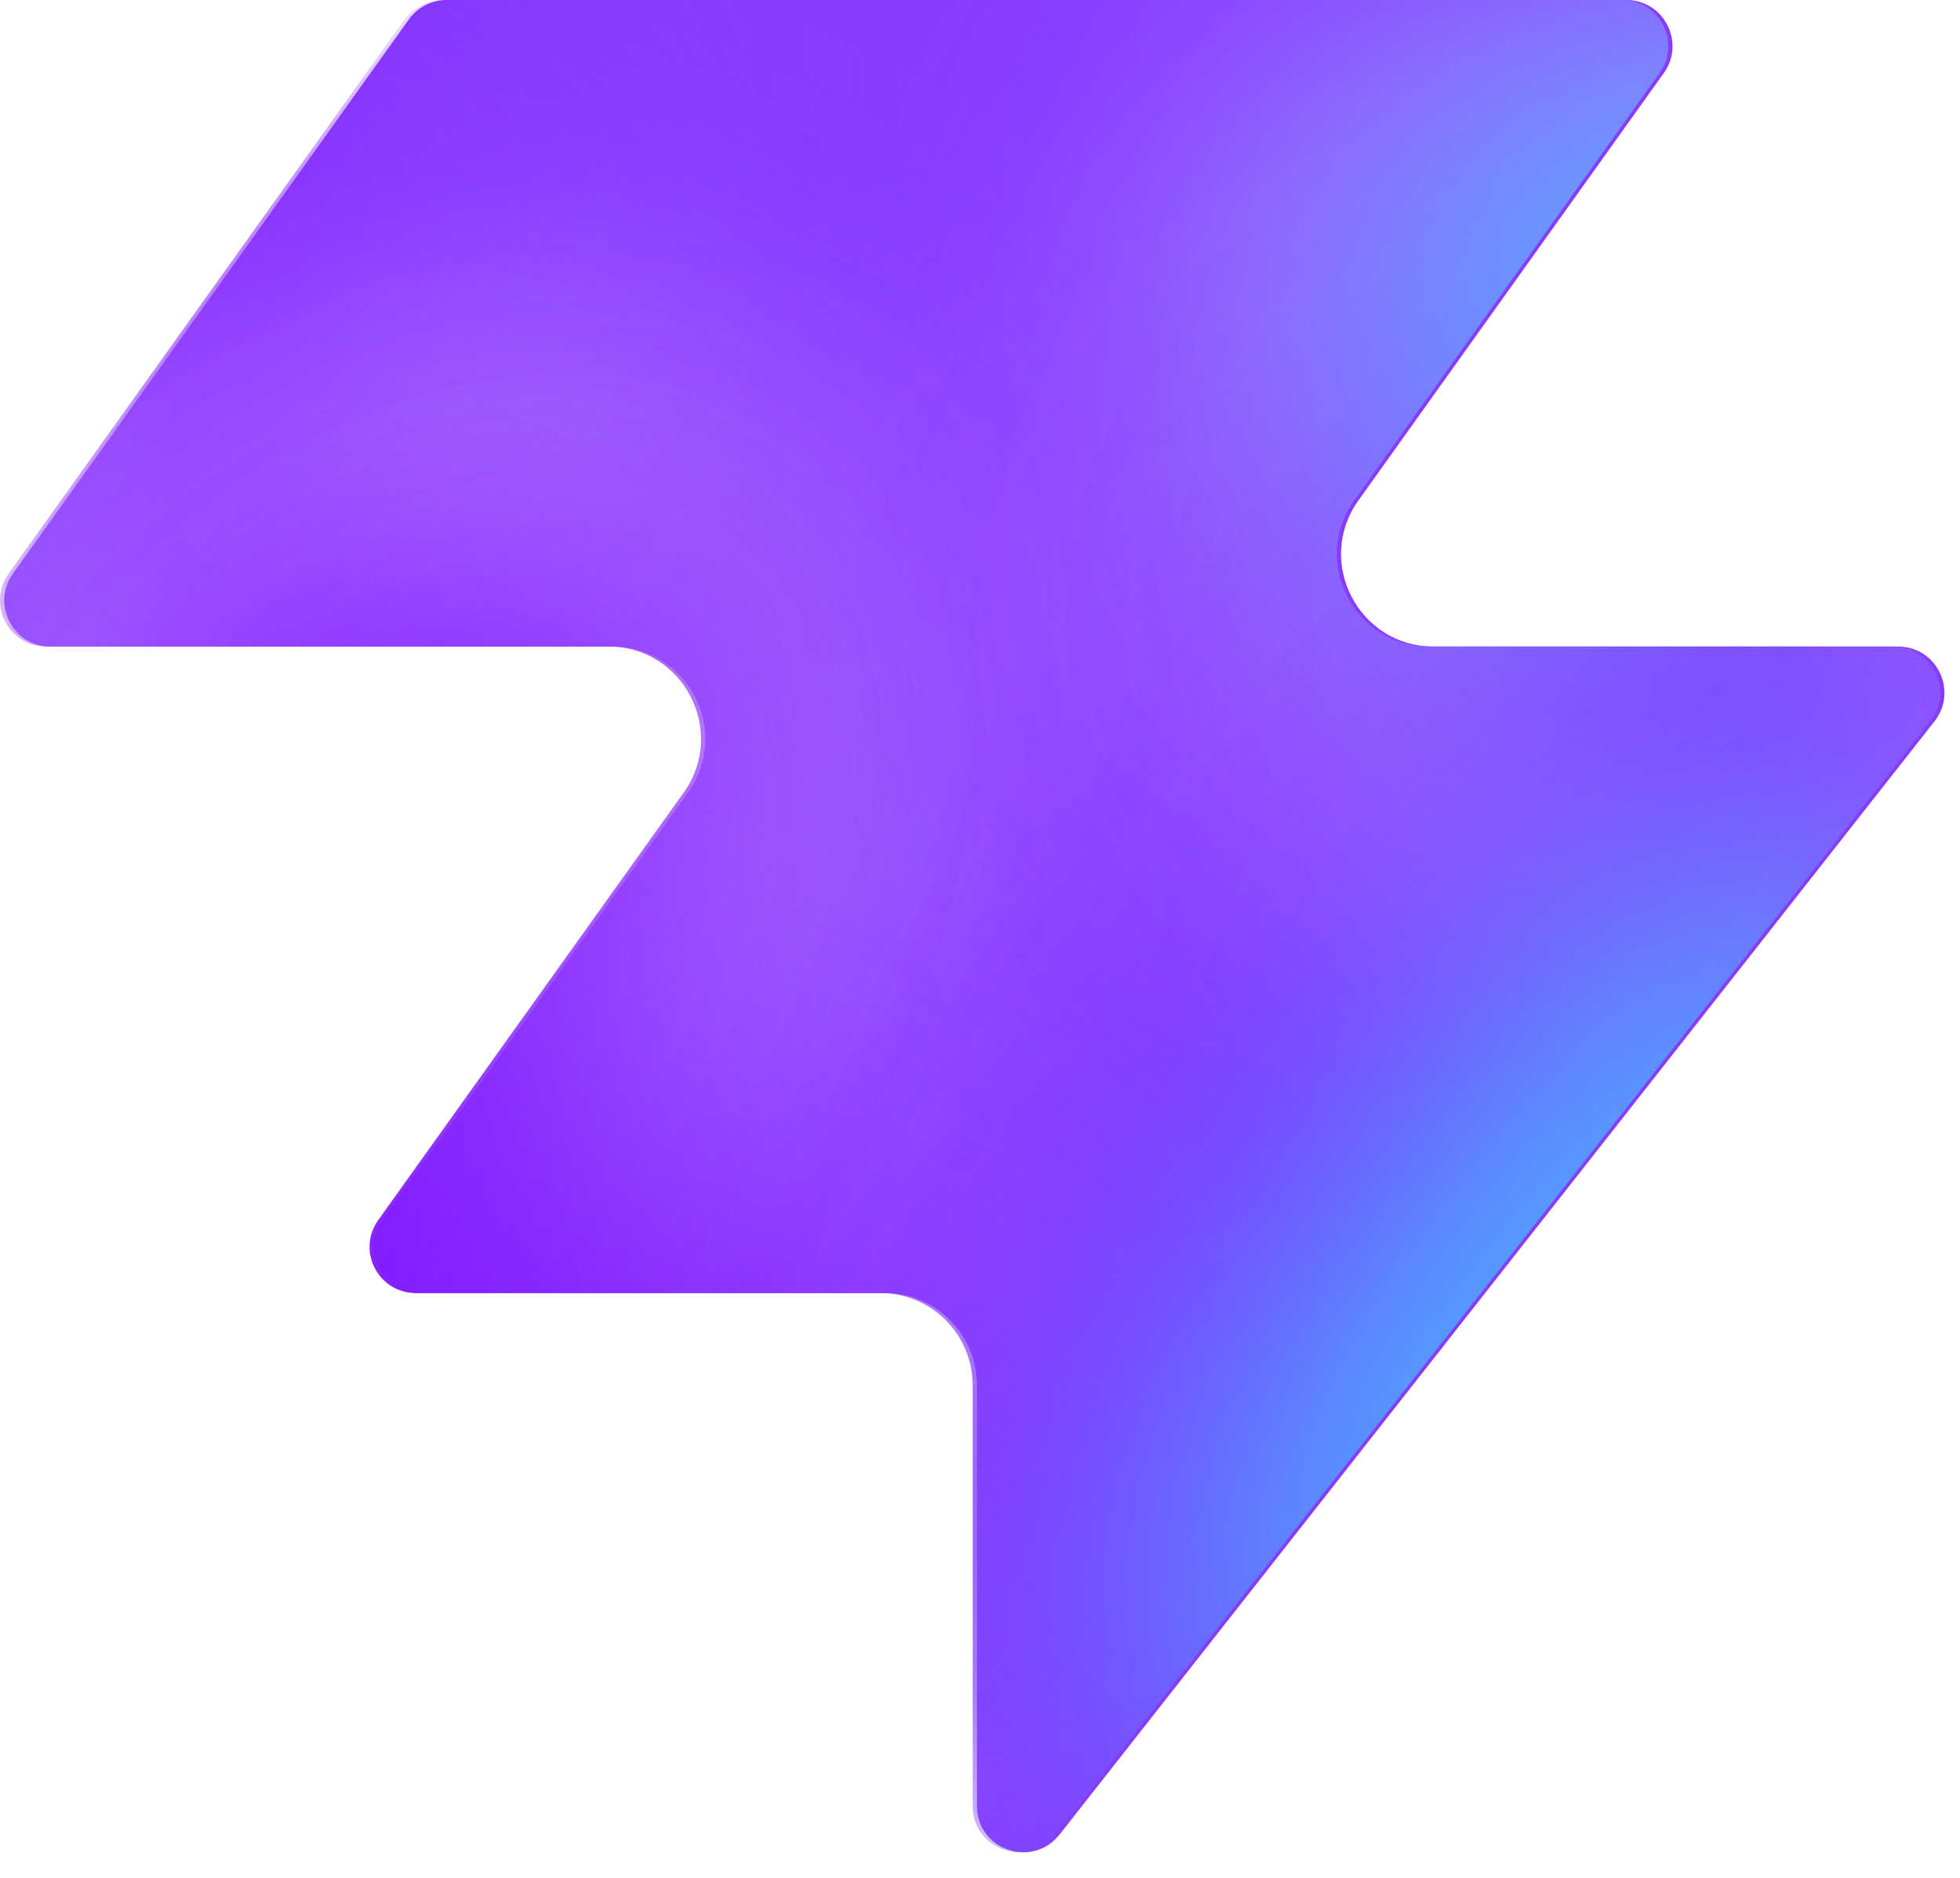
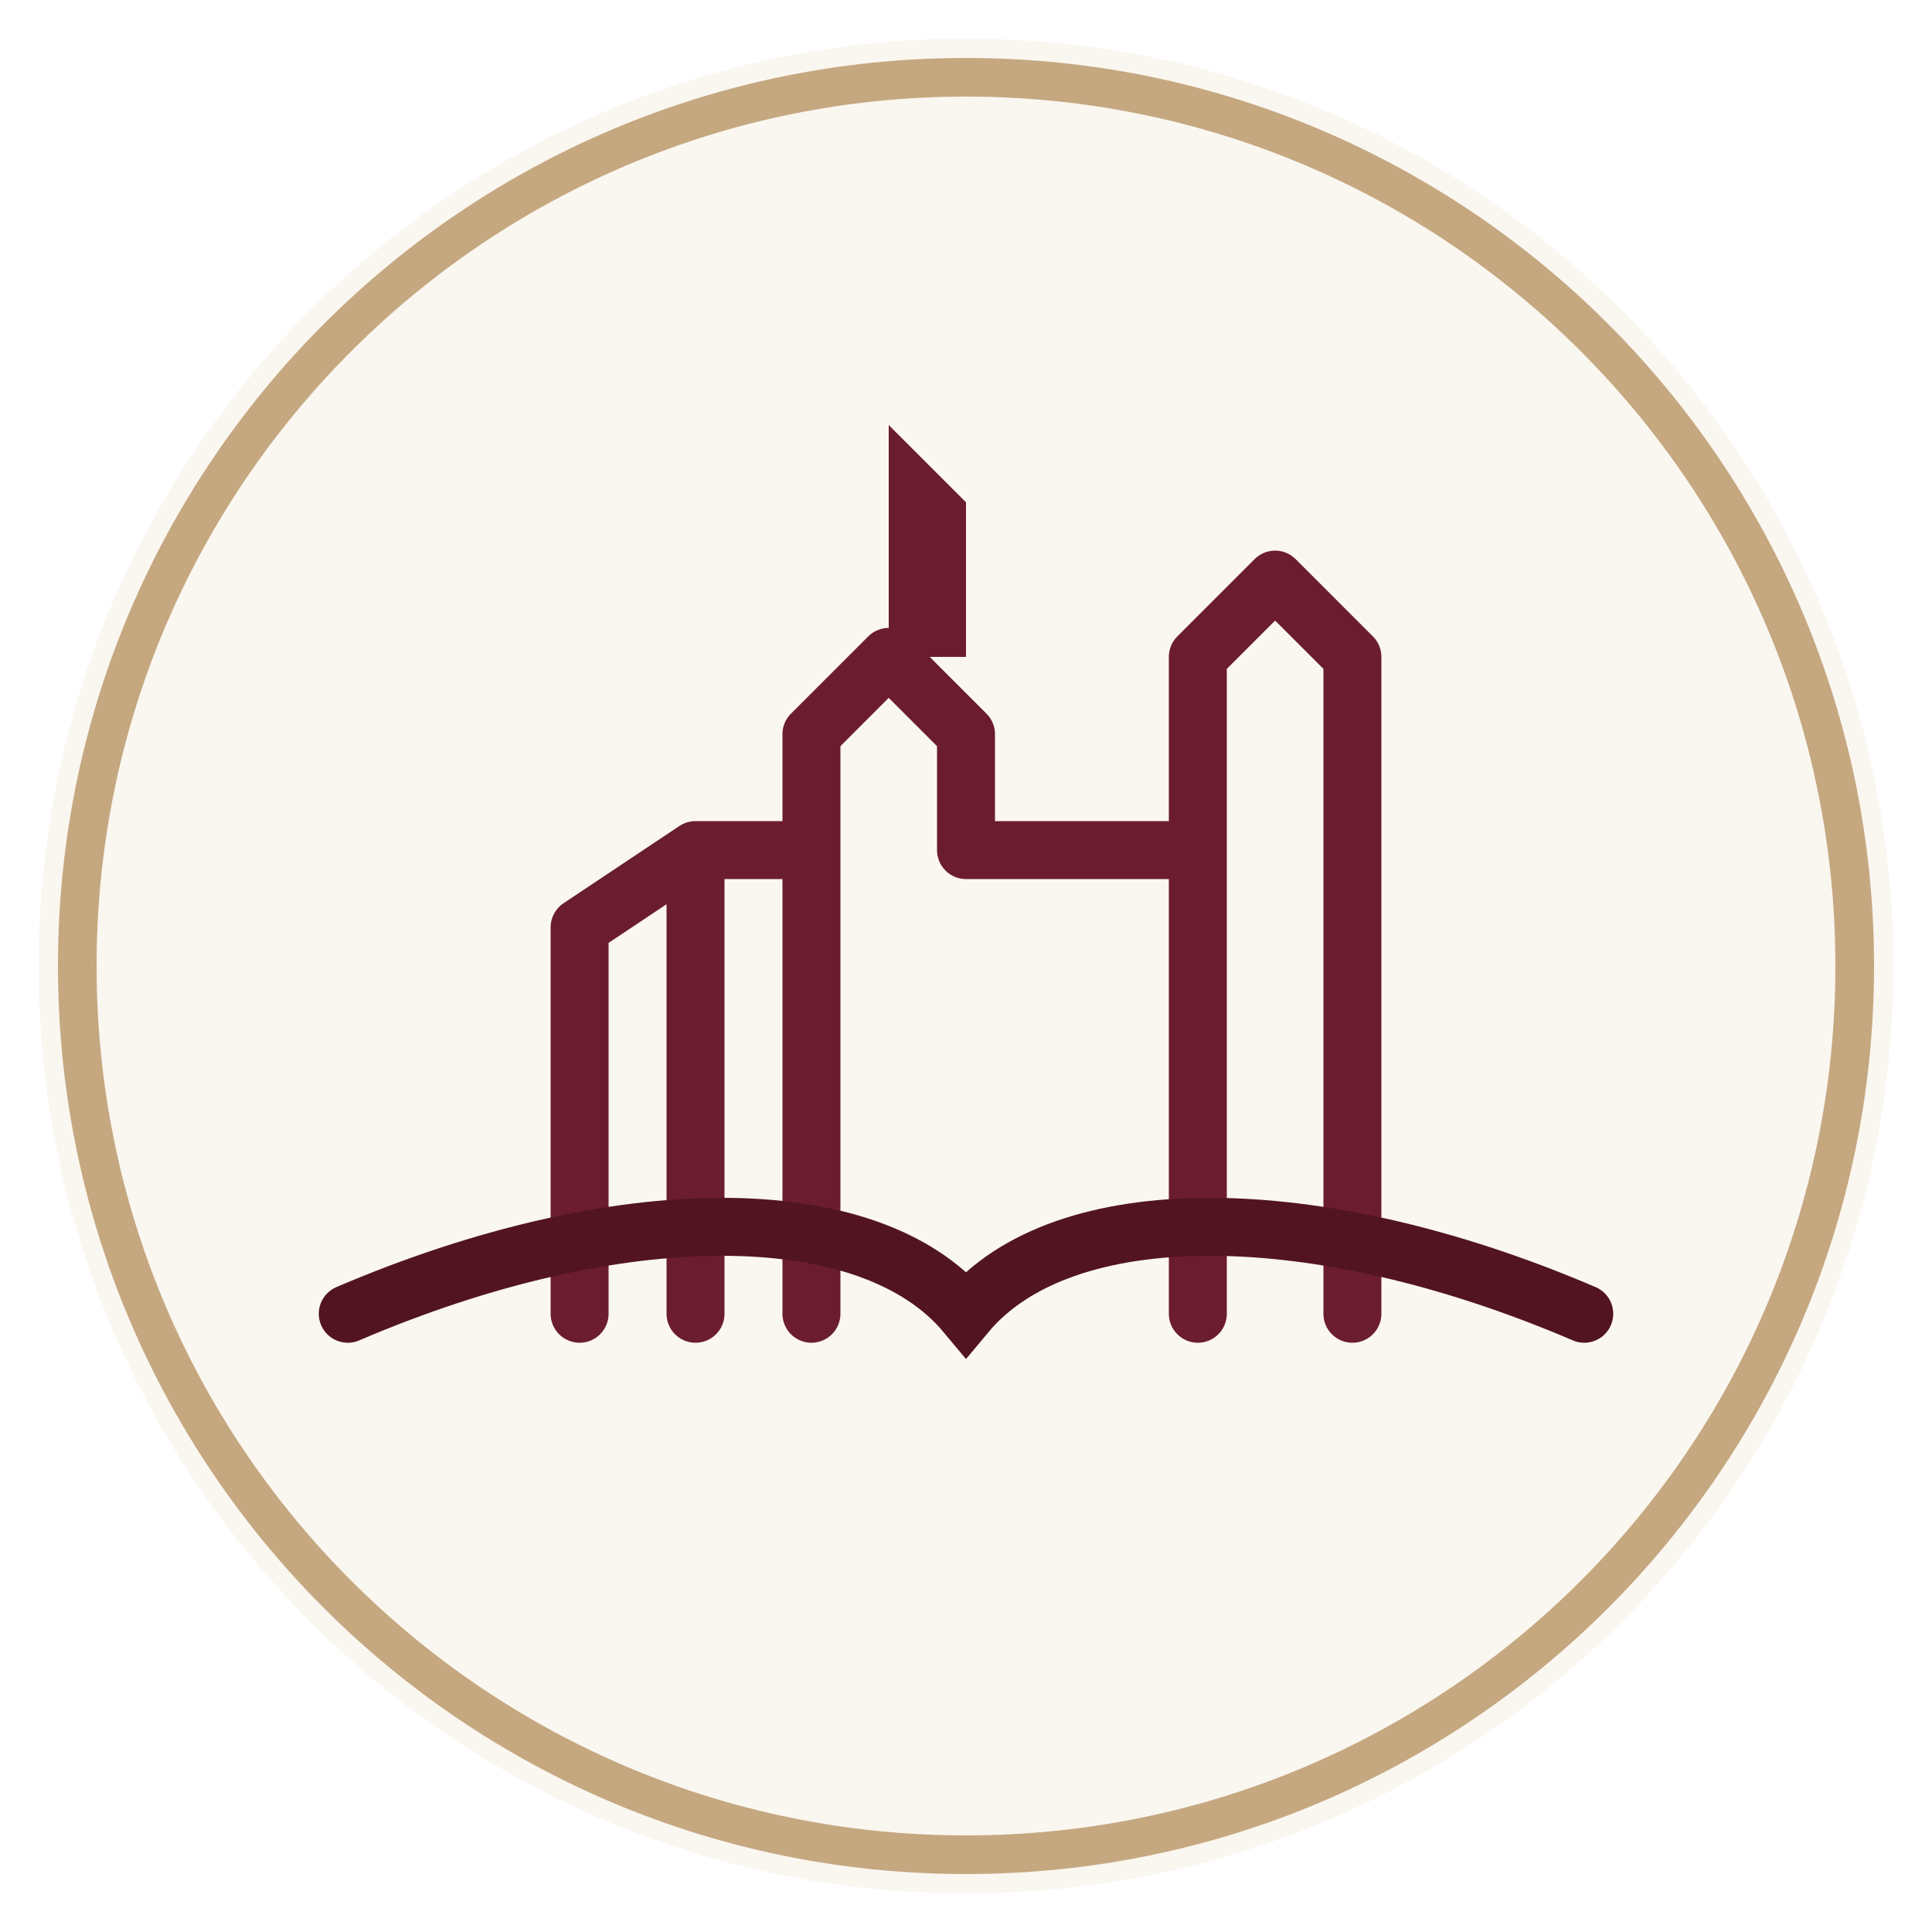
- <svg xmlns="http://www.w3.org/2000/svg" width="48" height="46" fill="none" viewBox="0 0 48 46">
-   <path fill="#863bff" d="M25.946 44.938c-.664.845-2.021.375-2.021-.698V33.937a2.26 2.26 0 0 0-2.262-2.262H10.287c-.92 0-1.456-1.04-.92-1.788l7.48-10.471c1.07-1.497 0-3.578-1.842-3.578H1.237c-.92 0-1.456-1.04-.92-1.788L10.013.474c.214-.297.556-.474.92-.474h28.894c.92 0 1.456 1.04.92 1.788l-7.48 10.471c-1.07 1.498 0 3.579 1.842 3.579h11.377c.943 0 1.473 1.088.89 1.83L25.947 44.94z" style="fill:#863bff;fill:color(display-p3 .525 .23 1);fill-opacity:1" />
-   <mask id="a" width="48" height="46" x="0" y="0" maskUnits="userSpaceOnUse" style="mask-type:alpha">
-     <path fill="#000" d="M25.842 44.938c-.664.844-2.021.375-2.021-.698V33.937a2.26 2.26 0 0 0-2.262-2.262H10.183c-.92 0-1.456-1.04-.92-1.788l7.48-10.471c1.07-1.498 0-3.579-1.842-3.579H1.133c-.92 0-1.456-1.04-.92-1.787L9.91.473c.214-.297.556-.474.92-.474h28.894c.92 0 1.456 1.04.92 1.788l-7.48 10.471c-1.07 1.498 0 3.578 1.842 3.578h11.377c.943 0 1.473 1.088.89 1.832L25.843 44.94z" style="fill:#000;fill-opacity:1" />
-   </mask>
-   <g mask="url(#a)">
-     <g filter="url(#b)">
-       <ellipse cx="5.508" cy="14.704" fill="#ede6ff" rx="5.508" ry="14.704" style="fill:#ede6ff;fill:color(display-p3 .927 .903 1);fill-opacity:1" transform="matrix(.00324 1 1 -.00324 -4.47 31.516)" />
-     </g>
-     <g filter="url(#c)">
-       <ellipse cx="10.399" cy="29.851" fill="#ede6ff" rx="10.399" ry="29.851" style="fill:#ede6ff;fill:color(display-p3 .927 .903 1);fill-opacity:1" transform="matrix(.00324 1 1 -.00324 -39.328 7.883)" />
-     </g>
-     <g filter="url(#d)">
-       <ellipse cx="5.508" cy="30.487" fill="#7e14ff" rx="5.508" ry="30.487" style="fill:#7e14ff;fill:color(display-p3 .492 .077 1);fill-opacity:1" transform="rotate(89.814 -25.913 -14.639)scale(1 -1)" />
-     </g>
-     <g filter="url(#e)">
-       <ellipse cx="5.508" cy="30.599" fill="#7e14ff" rx="5.508" ry="30.599" style="fill:#7e14ff;fill:color(display-p3 .492 .077 1);fill-opacity:1" transform="rotate(89.814 -32.644 -3.334)scale(1 -1)" />
-     </g>
-     <g filter="url(#f)">
-       <ellipse cx="5.508" cy="30.599" fill="#7e14ff" rx="5.508" ry="30.599" style="fill:#7e14ff;fill:color(display-p3 .492 .077 1);fill-opacity:1" transform="matrix(.00324 1 1 -.00324 -34.34 30.47)" />
-     </g>
-     <g filter="url(#g)">
-       <ellipse cx="14.072" cy="22.078" fill="#ede6ff" rx="14.072" ry="22.078" style="fill:#ede6ff;fill:color(display-p3 .927 .903 1);fill-opacity:1" transform="rotate(93.35 24.506 48.493)scale(-1 1)" />
-     </g>
-     <g filter="url(#h)">
-       <ellipse cx="3.47" cy="21.501" fill="#7e14ff" rx="3.47" ry="21.501" style="fill:#7e14ff;fill:color(display-p3 .492 .077 1);fill-opacity:1" transform="rotate(89.009 28.708 47.59)scale(-1 1)" />
-     </g>
-     <g filter="url(#i)">
-       <ellipse cx="3.47" cy="21.501" fill="#7e14ff" rx="3.47" ry="21.501" style="fill:#7e14ff;fill:color(display-p3 .492 .077 1);fill-opacity:1" transform="rotate(89.009 28.708 47.59)scale(-1 1)" />
-     </g>
-     <g filter="url(#j)">
-       <ellipse cx=".387" cy="8.972" fill="#7e14ff" rx="4.407" ry="29.108" style="fill:#7e14ff;fill:color(display-p3 .492 .077 1);fill-opacity:1" transform="rotate(39.51 .387 8.972)" />
-     </g>
-     <g filter="url(#k)">
-       <ellipse cx="47.523" cy="-6.092" fill="#7e14ff" rx="4.407" ry="29.108" style="fill:#7e14ff;fill:color(display-p3 .492 .077 1);fill-opacity:1" transform="rotate(37.892 47.523 -6.092)" />
-     </g>
-     <g filter="url(#l)">
-       <ellipse cx="41.412" cy="6.333" fill="#47bfff" rx="5.971" ry="9.665" style="fill:#47bfff;fill:color(display-p3 .28 .748 1);fill-opacity:1" transform="rotate(37.892 41.412 6.333)" />
-     </g>
-     <g filter="url(#m)">
-       <ellipse cx="-1.879" cy="38.332" fill="#7e14ff" rx="4.407" ry="29.108" style="fill:#7e14ff;fill:color(display-p3 .492 .077 1);fill-opacity:1" transform="rotate(37.892 -1.88 38.332)" />
-     </g>
-     <g filter="url(#n)">
-       <ellipse cx="-1.879" cy="38.332" fill="#7e14ff" rx="4.407" ry="29.108" style="fill:#7e14ff;fill:color(display-p3 .492 .077 1);fill-opacity:1" transform="rotate(37.892 -1.88 38.332)" />
-     </g>
-     <g filter="url(#o)">
-       <ellipse cx="35.651" cy="29.907" fill="#7e14ff" rx="4.407" ry="29.108" style="fill:#7e14ff;fill:color(display-p3 .492 .077 1);fill-opacity:1" transform="rotate(37.892 35.651 29.907)" />
-     </g>
-     <g filter="url(#p)">
-       <ellipse cx="38.418" cy="32.4" fill="#47bfff" rx="5.971" ry="15.297" style="fill:#47bfff;fill:color(display-p3 .28 .748 1);fill-opacity:1" transform="rotate(37.892 38.418 32.4)" />
-     </g>
+ <svg xmlns="http://www.w3.org/2000/svg" viewBox="0 0 100 100" width="100" height="100">
+   <circle cx="50" cy="50" r="48" fill="#FAF6F0" />
+   <circle cx="50" cy="50" r="46" fill="none" stroke="#C5A880" stroke-width="2" />
+   <g stroke="#6B1D2F" stroke-width="3" stroke-linecap="round" stroke-linejoin="round" fill="none">
+     <path d="M30 68V48l6-4v24M36 44h6v24M42 44v-6l4-4 4 4v6M50 44h12v24M62 44V34l4-4 4 4v34" />
  </g>
-   <defs>
-     <filter id="b" width="60.045" height="41.654" x="-19.77" y="16.149" color-interpolation-filters="sRGB" filterUnits="userSpaceOnUse">
-       <feFlood flood-opacity="0" result="BackgroundImageFix" />
-       <feBlend in="SourceGraphic" in2="BackgroundImageFix" result="shape" />
-       <feGaussianBlur result="effect1_foregroundBlur_2002_17158" stdDeviation="7.659" />
-     </filter>
-     <filter id="c" width="90.34" height="51.437" x="-54.613" y="-7.533" color-interpolation-filters="sRGB" filterUnits="userSpaceOnUse">
-       <feFlood flood-opacity="0" result="BackgroundImageFix" />
-       <feBlend in="SourceGraphic" in2="BackgroundImageFix" result="shape" />
-       <feGaussianBlur result="effect1_foregroundBlur_2002_17158" stdDeviation="7.659" />
-     </filter>
-     <filter id="d" width="79.355" height="29.4" x="-49.64" y="2.03" color-interpolation-filters="sRGB" filterUnits="userSpaceOnUse">
-       <feFlood flood-opacity="0" result="BackgroundImageFix" />
-       <feBlend in="SourceGraphic" in2="BackgroundImageFix" result="shape" />
-       <feGaussianBlur result="effect1_foregroundBlur_2002_17158" stdDeviation="4.596" />
-     </filter>
-     <filter id="e" width="79.579" height="29.4" x="-45.045" y="20.029" color-interpolation-filters="sRGB" filterUnits="userSpaceOnUse">
-       <feFlood flood-opacity="0" result="BackgroundImageFix" />
-       <feBlend in="SourceGraphic" in2="BackgroundImageFix" result="shape" />
-       <feGaussianBlur result="effect1_foregroundBlur_2002_17158" stdDeviation="4.596" />
-     </filter>
-     <filter id="f" width="79.579" height="29.4" x="-43.513" y="21.178" color-interpolation-filters="sRGB" filterUnits="userSpaceOnUse">
-       <feFlood flood-opacity="0" result="BackgroundImageFix" />
-       <feBlend in="SourceGraphic" in2="BackgroundImageFix" result="shape" />
-       <feGaussianBlur result="effect1_foregroundBlur_2002_17158" stdDeviation="4.596" />
-     </filter>
-     <filter id="g" width="74.749" height="58.852" x="15.756" y="-17.901" color-interpolation-filters="sRGB" filterUnits="userSpaceOnUse">
-       <feFlood flood-opacity="0" result="BackgroundImageFix" />
-       <feBlend in="SourceGraphic" in2="BackgroundImageFix" result="shape" />
-       <feGaussianBlur result="effect1_foregroundBlur_2002_17158" stdDeviation="7.659" />
-     </filter>
-     <filter id="h" width="61.377" height="25.362" x="23.548" y="2.284" color-interpolation-filters="sRGB" filterUnits="userSpaceOnUse">
-       <feFlood flood-opacity="0" result="BackgroundImageFix" />
-       <feBlend in="SourceGraphic" in2="BackgroundImageFix" result="shape" />
-       <feGaussianBlur result="effect1_foregroundBlur_2002_17158" stdDeviation="4.596" />
-     </filter>
-     <filter id="i" width="61.377" height="25.362" x="23.548" y="2.284" color-interpolation-filters="sRGB" filterUnits="userSpaceOnUse">
-       <feFlood flood-opacity="0" result="BackgroundImageFix" />
-       <feBlend in="SourceGraphic" in2="BackgroundImageFix" result="shape" />
-       <feGaussianBlur result="effect1_foregroundBlur_2002_17158" stdDeviation="4.596" />
-     </filter>
-     <filter id="j" width="56.045" height="63.649" x="-27.636" y="-22.853" color-interpolation-filters="sRGB" filterUnits="userSpaceOnUse">
-       <feFlood flood-opacity="0" result="BackgroundImageFix" />
-       <feBlend in="SourceGraphic" in2="BackgroundImageFix" result="shape" />
-       <feGaussianBlur result="effect1_foregroundBlur_2002_17158" stdDeviation="4.596" />
-     </filter>
-     <filter id="k" width="54.814" height="64.646" x="20.116" y="-38.415" color-interpolation-filters="sRGB" filterUnits="userSpaceOnUse">
-       <feFlood flood-opacity="0" result="BackgroundImageFix" />
-       <feBlend in="SourceGraphic" in2="BackgroundImageFix" result="shape" />
-       <feGaussianBlur result="effect1_foregroundBlur_2002_17158" stdDeviation="4.596" />
-     </filter>
-     <filter id="l" width="33.541" height="35.313" x="24.641" y="-11.323" color-interpolation-filters="sRGB" filterUnits="userSpaceOnUse">
-       <feFlood flood-opacity="0" result="BackgroundImageFix" />
-       <feBlend in="SourceGraphic" in2="BackgroundImageFix" result="shape" />
-       <feGaussianBlur result="effect1_foregroundBlur_2002_17158" stdDeviation="4.596" />
-     </filter>
-     <filter id="m" width="54.814" height="64.646" x="-29.286" y="6.009" color-interpolation-filters="sRGB" filterUnits="userSpaceOnUse">
-       <feFlood flood-opacity="0" result="BackgroundImageFix" />
-       <feBlend in="SourceGraphic" in2="BackgroundImageFix" result="shape" />
-       <feGaussianBlur result="effect1_foregroundBlur_2002_17158" stdDeviation="4.596" />
-     </filter>
-     <filter id="n" width="54.814" height="64.646" x="-29.286" y="6.009" color-interpolation-filters="sRGB" filterUnits="userSpaceOnUse">
-       <feFlood flood-opacity="0" result="BackgroundImageFix" />
-       <feBlend in="SourceGraphic" in2="BackgroundImageFix" result="shape" />
-       <feGaussianBlur result="effect1_foregroundBlur_2002_17158" stdDeviation="4.596" />
-     </filter>
-     <filter id="o" width="54.814" height="64.646" x="8.244" y="-2.416" color-interpolation-filters="sRGB" filterUnits="userSpaceOnUse">
-       <feFlood flood-opacity="0" result="BackgroundImageFix" />
-       <feBlend in="SourceGraphic" in2="BackgroundImageFix" result="shape" />
-       <feGaussianBlur result="effect1_foregroundBlur_2002_17158" stdDeviation="4.596" />
-     </filter>
-     <filter id="p" width="39.409" height="43.623" x="18.713" y="10.588" color-interpolation-filters="sRGB" filterUnits="userSpaceOnUse">
-       <feFlood flood-opacity="0" result="BackgroundImageFix" />
-       <feBlend in="SourceGraphic" in2="BackgroundImageFix" result="shape" />
-       <feGaussianBlur result="effect1_foregroundBlur_2002_17158" stdDeviation="4.596" />
-     </filter>
-   </defs>
+   <path d="M46 34V22l4 4v8z" fill="#6B1D2F" />
+   <path d="M18 68c14-6 27-6 32 0 5-6 18-6 32 0" stroke="#521422" stroke-width="3" stroke-linecap="round" fill="none" />
</svg>
